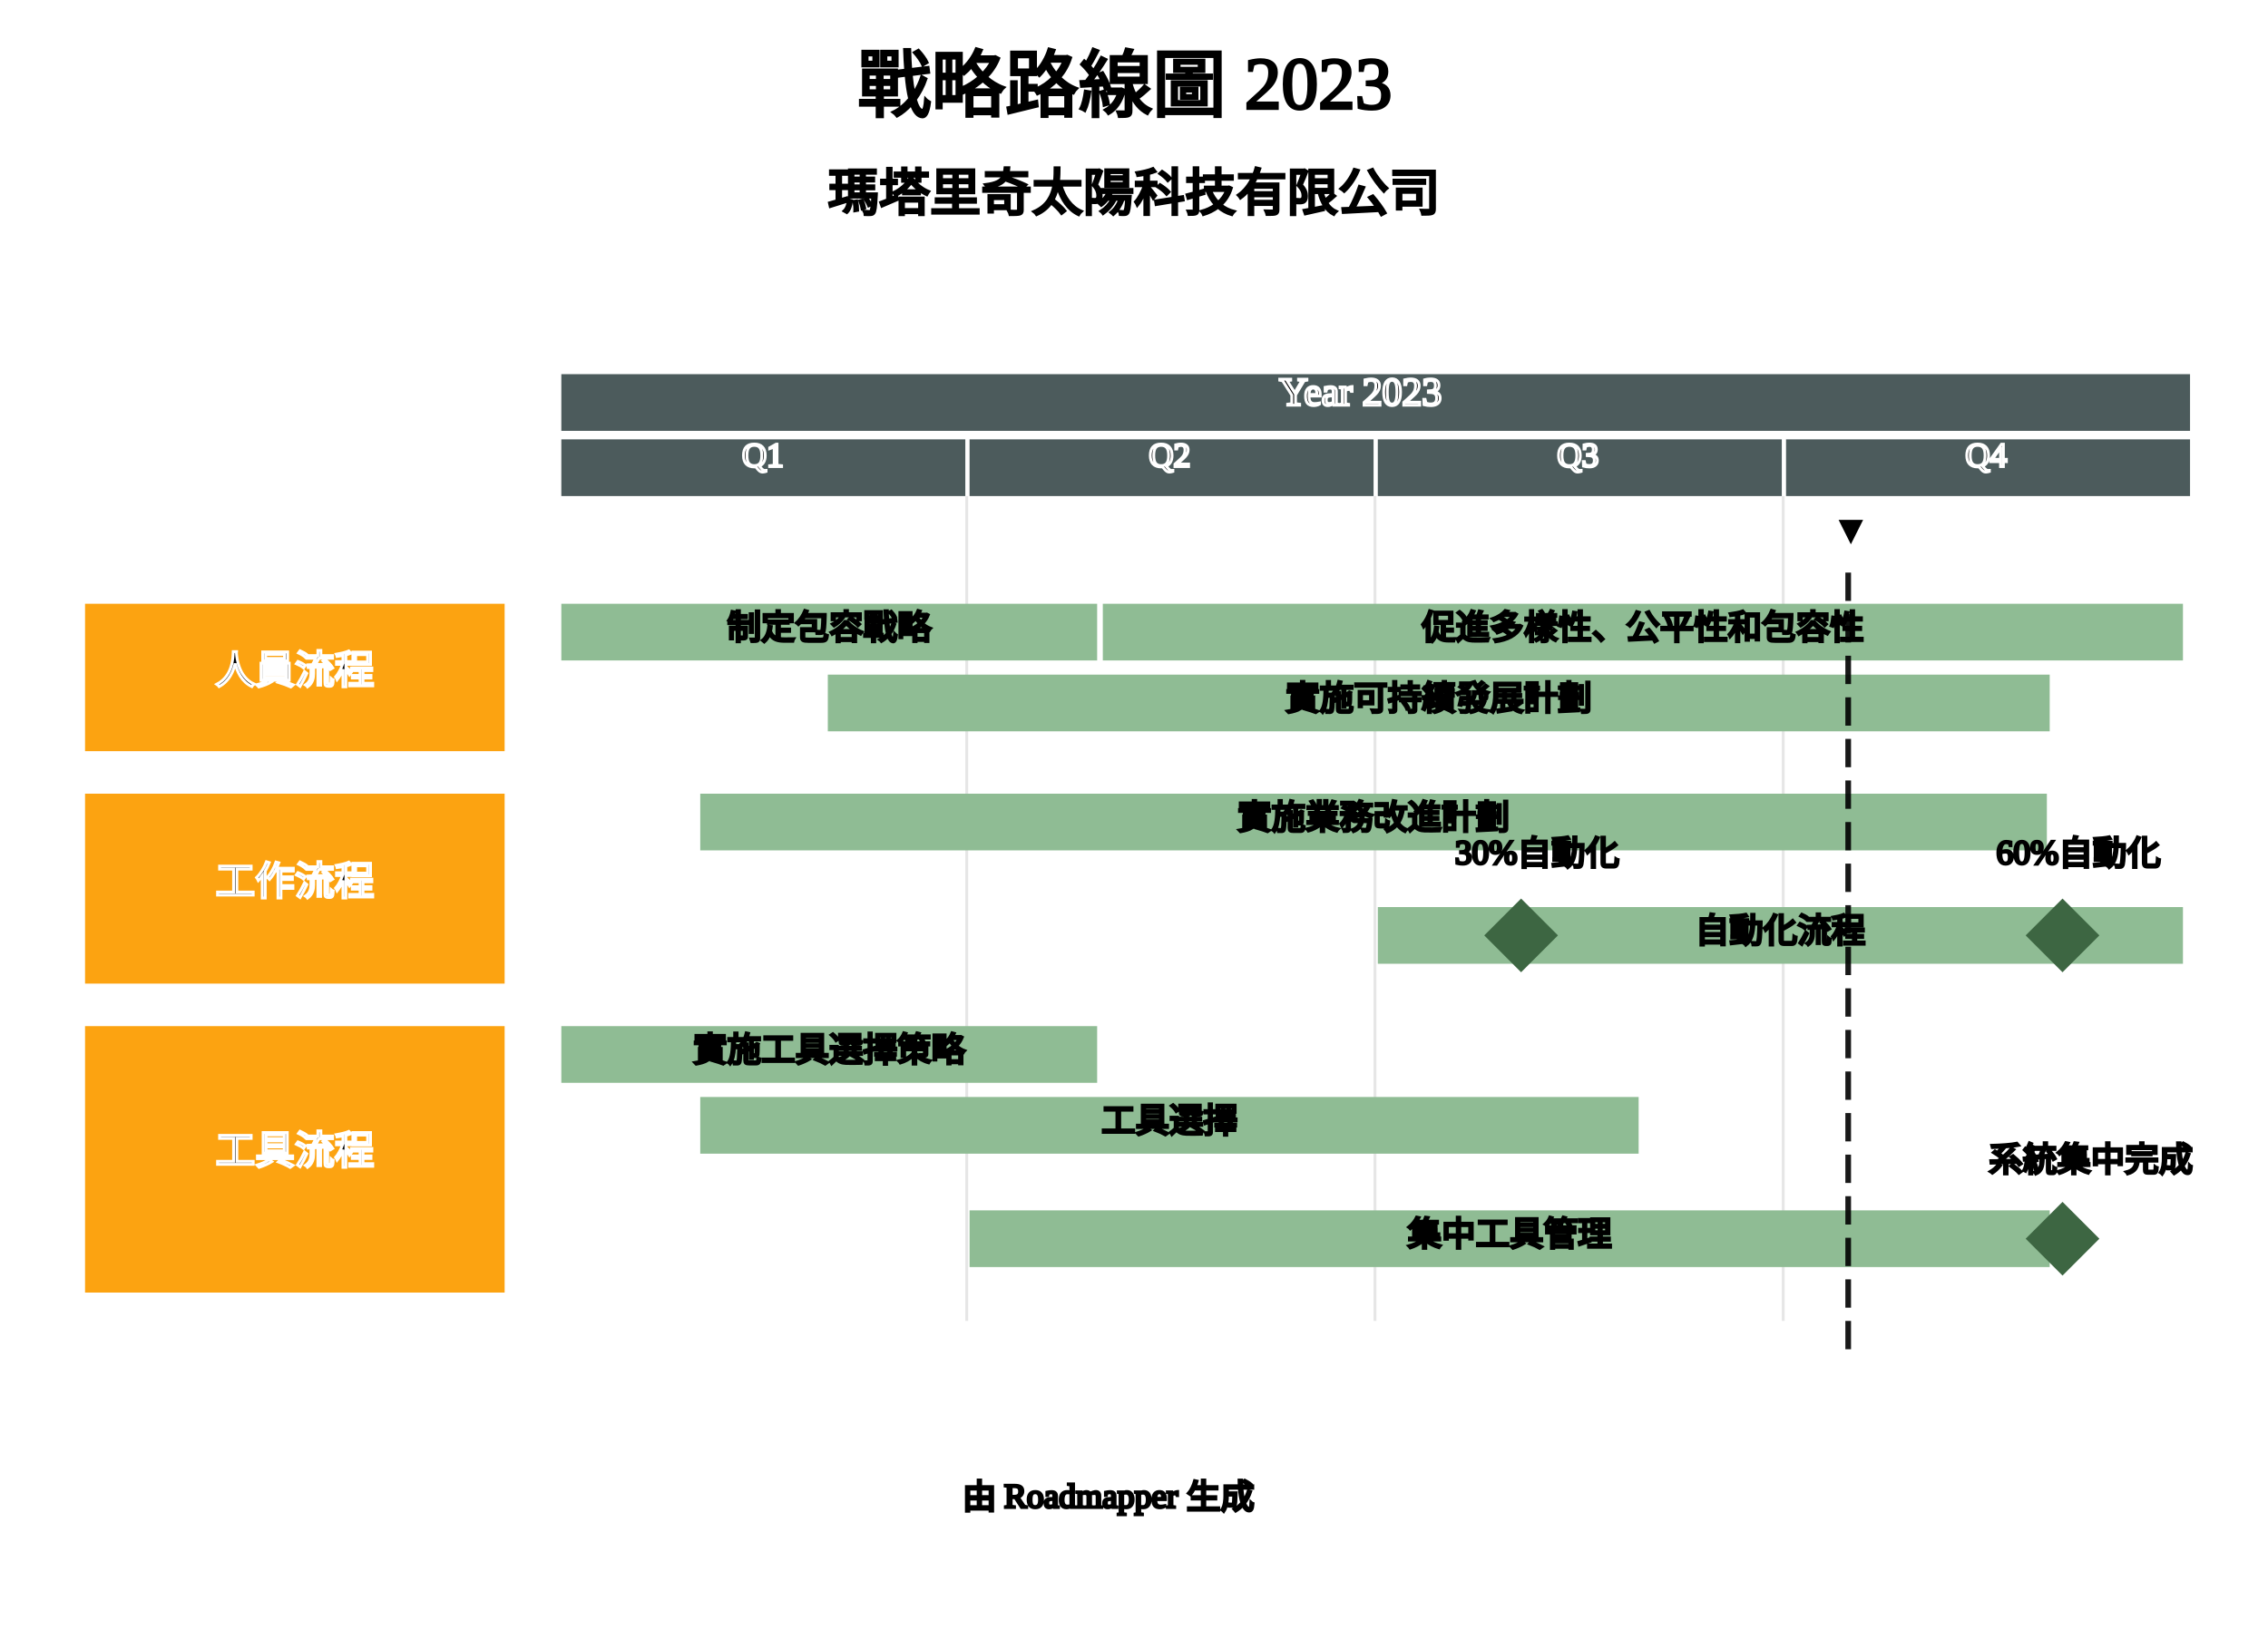
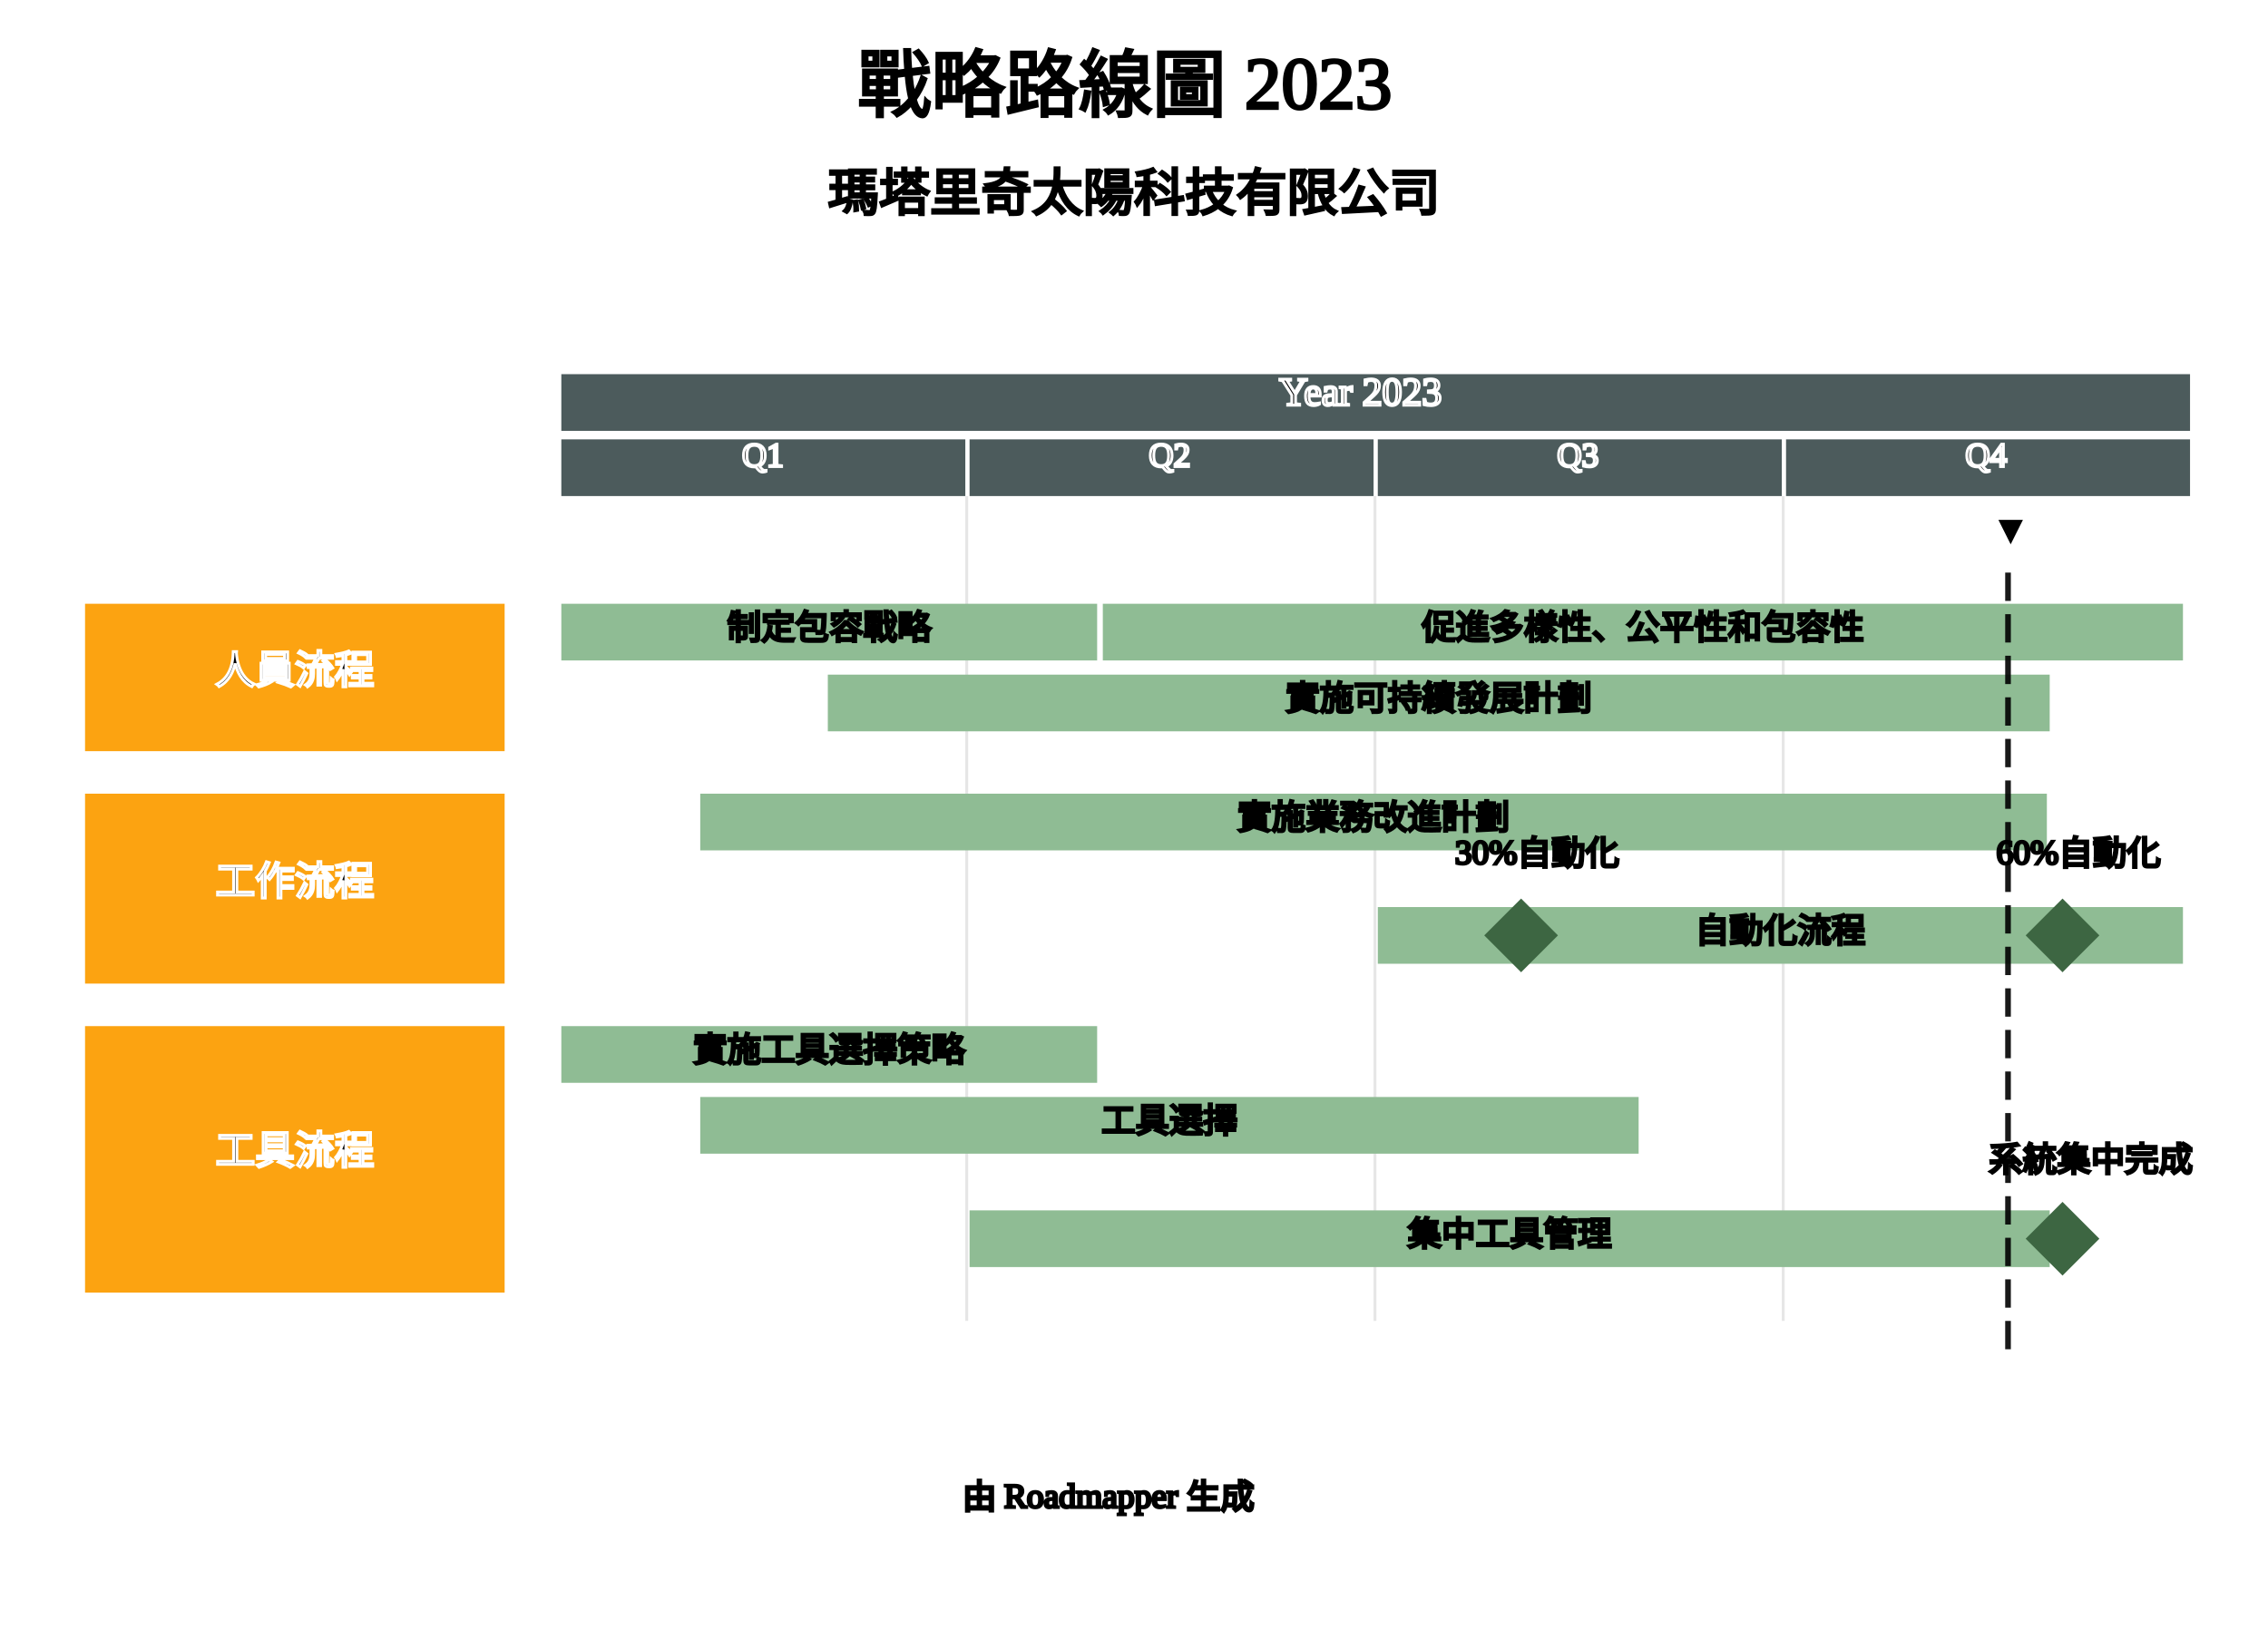
<svg xmlns="http://www.w3.org/2000/svg" width="800" height="575" viewBox="0 0 800 575">
  <defs>
</defs>
  <rect x="0" y="0" width="800" height="700" fill="#FFFFFF" />
  <text x="302.5" y="30" font-size="26" text-anchor="start" dominant-baseline="middle" font-family="../fonts/SourceHanSerifTC-Regular.otf" stroke="#000000">戰略路線圖 2023</text>
  <text x="292.0" y="68" font-size="18" text-anchor="start" dominant-baseline="middle" font-family="../fonts/SourceHanSerifTC-Regular.otf" stroke="#000000">瑪塔里奇太陽科技有限公司</text>
  <rect x="198.0" y="132" width="574.5" height="20" fill="#4C5B5C" />
  <text x="451.25" y="133.5" font-size="14" stroke="#FFFFFF" text-anchor="start" dominant-baseline="hanging" font-family="../fonts/SourceHanSerifTC-Regular.otf">Year 2023</text>
  <rect x="198.0" y="155" width="142.5" height="20" fill="#4C5B5C" />
  <text x="261.75" y="156.5" font-size="12" stroke="#FFFFFF" text-anchor="start" dominant-baseline="hanging" font-family="../fonts/SourceHanSerifTC-Regular.otf">Q1</text>
  <rect x="342.0" y="155" width="142.5" height="20" fill="#4C5B5C" />
  <text x="405.25" y="156.5" font-size="12" stroke="#FFFFFF" text-anchor="start" dominant-baseline="hanging" font-family="../fonts/SourceHanSerifTC-Regular.otf">Q2</text>
  <rect x="486.0" y="155" width="142.5" height="20" fill="#4C5B5C" />
  <text x="549.25" y="156.5" font-size="12" stroke="#FFFFFF" text-anchor="start" dominant-baseline="hanging" font-family="../fonts/SourceHanSerifTC-Regular.otf">Q3</text>
  <rect x="630.0" y="155" width="142.5" height="20" fill="#4C5B5C" />
  <text x="693.25" y="156.5" font-size="12" stroke="#FFFFFF" text-anchor="start" dominant-baseline="hanging" font-family="../fonts/SourceHanSerifTC-Regular.otf">Q4</text>
  <path d="M341.0,175 L341.0,466" stroke="#e6e6e6" stroke-opacity="50" stroke-width="1" />
  <path d="M485.0,175 L485.0,466" stroke="#e6e6e6" stroke-opacity="50" stroke-width="1" />
  <path d="M629.0,175 L629.0,466" stroke="#e6e6e6" stroke-opacity="50" stroke-width="1" />
  <rect x="30" y="213" width="148.0" height="52" fill="#FCA311" />
  <text x="76.0" y="229.0" font-size="14" stroke="#FFFFFF" text-anchor="start" dominant-baseline="hanging" font-family="../fonts/SourceHanSerifTC-Bold.otf">人員流程</text>
  <rect x="198" y="213" width="189" height="20" fill="#8FBC94" />
  <text x="256.5" y="215.0" font-size="12" stroke="#000000" text-anchor="start" dominant-baseline="hanging" font-family="../fonts/SourceHanSerifTC-Regular.otf">制定包容戰略</text>
  <rect x="389" y="213" width="381" height="20" fill="#8FBC94" />
  <text x="501.5" y="215.0" font-size="12" stroke="#000000" text-anchor="start" dominant-baseline="hanging" font-family="../fonts/SourceHanSerifTC-Regular.otf">促進多樣性、公平性和包容性</text>
  <rect x="292" y="238" width="431" height="20" fill="#8FBC94" />
  <text x="453.5" y="240.0" font-size="12" stroke="#000000" text-anchor="start" dominant-baseline="hanging" font-family="../fonts/SourceHanSerifTC-Regular.otf">實施可持續發展計劃</text>
  <rect x="30" y="280" width="148.0" height="67" fill="#FCA311" />
  <text x="76.0" y="303.5" font-size="14" stroke="#FFFFFF" text-anchor="start" dominant-baseline="hanging" font-family="../fonts/SourceHanSerifTC-Bold.otf">工作流程</text>
  <rect x="247" y="280" width="475" height="20" fill="#8FBC94" />
  <text x="436.5" y="282.0" font-size="12" stroke="#000000" text-anchor="start" dominant-baseline="hanging" font-family="../fonts/SourceHanSerifTC-Regular.otf">實施業務改進計劃</text>
  <rect x="486" y="320" width="284" height="20" fill="#8FBC94" />
  <text x="598.0" y="322.0" font-size="12" stroke="#000000" text-anchor="start" dominant-baseline="hanging" font-family="../fonts/SourceHanSerifTC-Regular.otf">自動化流程</text>
  <path d="M536.544,317 L549.544,330.0 L536.544,343 L523.544,330.0" fill="#3D6642" />
  <text x="513.211" y="302" font-size="12" text-anchor="start" dominant-baseline="middle" font-family="../fonts/SourceHanSerifTC-Regular.otf" stroke="#000000">30%自動化 </text>
  <path d="M727.522,317 L740.522,330.0 L727.522,343 L714.522,330.0" fill="#3D6642" />
  <text x="704.189" y="302" font-size="12" text-anchor="start" dominant-baseline="middle" font-family="../fonts/SourceHanSerifTC-Regular.otf" stroke="#000000">60%自動化 </text>
  <rect x="30" y="362" width="148.0" height="94" fill="#FCA311" />
  <text x="76.0" y="398.5" font-size="14" stroke="#FFFFFF" text-anchor="start" dominant-baseline="hanging" font-family="../fonts/SourceHanSerifTC-Bold.otf">工具流程</text>
  <rect x="198" y="362" width="189" height="20" fill="#8FBC94" />
  <text x="244.5" y="364.0" font-size="12" stroke="#000000" text-anchor="start" dominant-baseline="hanging" font-family="../fonts/SourceHanSerifTC-Regular.otf">實施工具選擇策略</text>
  <rect x="247" y="387" width="331" height="20" fill="#8FBC94" />
  <text x="388.5" y="389.0" font-size="12" stroke="#000000" text-anchor="start" dominant-baseline="hanging" font-family="../fonts/SourceHanSerifTC-Regular.otf">工具選擇</text>
  <rect x="342" y="427" width="381" height="20" fill="#8FBC94" />
  <text x="496.5" y="429.0" font-size="12" stroke="#000000" text-anchor="start" dominant-baseline="hanging" font-family="../fonts/SourceHanSerifTC-Regular.otf">集中工具管理</text>
  <path d="M727.522,424 L740.522,437.0 L727.522,450 L714.522,437.0" fill="#3D6642" />
  <text x="701.522" y="409" font-size="12" text-anchor="start" dominant-baseline="middle" font-family="../fonts/SourceHanSerifTC-Regular.otf" stroke="#000000">系統集中完成</text>
-   <text x="646.923" y="188" font-size="12" text-anchor="start" dominant-baseline="middle" font-family="../fonts/SourceHanSerifTC-Regular.otf" stroke="#000000">▼</text>
-   <path d="M651.923,202.0 L651.923,212.0" stroke="#000000" stroke-opacity="0.9" stroke-width="2" />
-   <path d="M651.923,216.667 L651.923,226.667" stroke="#000000" stroke-opacity="0.9" stroke-width="2" />
-   <path d="M651.923,231.333 L651.923,241.333" stroke="#000000" stroke-opacity="0.9" stroke-width="2" />
-   <path d="M651.923,246.0 L651.923,256.0" stroke="#000000" stroke-opacity="0.9" stroke-width="2" />
-   <path d="M651.923,260.667 L651.923,270.667" stroke="#000000" stroke-opacity="0.9" stroke-width="2" />
-   <path d="M651.923,275.333 L651.923,285.333" stroke="#000000" stroke-opacity="0.9" stroke-width="2" />
-   <path d="M651.923,290.0 L651.923,300.0" stroke="#000000" stroke-opacity="0.9" stroke-width="2" />
-   <path d="M651.923,304.667 L651.923,314.667" stroke="#000000" stroke-opacity="0.9" stroke-width="2" />
-   <path d="M651.923,319.333 L651.923,329.333" stroke="#000000" stroke-opacity="0.9" stroke-width="2" />
-   <path d="M651.923,334.0 L651.923,344.0" stroke="#000000" stroke-opacity="0.9" stroke-width="2" />
-   <path d="M651.923,348.667 L651.923,358.667" stroke="#000000" stroke-opacity="0.9" stroke-width="2" />
-   <path d="M651.923,363.333 L651.923,373.333" stroke="#000000" stroke-opacity="0.9" stroke-width="2" />
-   <path d="M651.923,378.0 L651.923,388.0" stroke="#000000" stroke-opacity="0.9" stroke-width="2" />
-   <path d="M651.923,392.667 L651.923,402.667" stroke="#000000" stroke-opacity="0.9" stroke-width="2" />
-   <path d="M651.923,407.333 L651.923,417.333" stroke="#000000" stroke-opacity="0.9" stroke-width="2" />
-   <path d="M651.923,422.0 L651.923,432.0" stroke="#000000" stroke-opacity="0.9" stroke-width="2" />
-   <path d="M651.923,436.667 L651.923,446.667" stroke="#000000" stroke-opacity="0.9" stroke-width="2" />
-   <path d="M651.923,451.333 L651.923,461.333" stroke="#000000" stroke-opacity="0.9" stroke-width="2" />
-   <path d="M651.923,466.0 L651.923,476.0" stroke="#000000" stroke-opacity="0.9" stroke-width="2" />
+   <text x="703.297" y="188" font-size="12" text-anchor="start" dominant-baseline="middle" font-family="../fonts/SourceHanSerifTC-Regular.otf" stroke="#000000">▼</text>
+   <path d="M708.297,202.0 L708.297,212.0" stroke="#000000" stroke-opacity="0.9" stroke-width="2" />
+   <path d="M708.297,216.667 L708.297,226.667" stroke="#000000" stroke-opacity="0.9" stroke-width="2" />
+   <path d="M708.297,231.333 L708.297,241.333" stroke="#000000" stroke-opacity="0.9" stroke-width="2" />
+   <path d="M708.297,246.0 L708.297,256.0" stroke="#000000" stroke-opacity="0.9" stroke-width="2" />
+   <path d="M708.297,260.667 L708.297,270.667" stroke="#000000" stroke-opacity="0.9" stroke-width="2" />
+   <path d="M708.297,275.333 L708.297,285.333" stroke="#000000" stroke-opacity="0.9" stroke-width="2" />
+   <path d="M708.297,290.0 L708.297,300.0" stroke="#000000" stroke-opacity="0.9" stroke-width="2" />
+   <path d="M708.297,304.667 L708.297,314.667" stroke="#000000" stroke-opacity="0.9" stroke-width="2" />
+   <path d="M708.297,319.333 L708.297,329.333" stroke="#000000" stroke-opacity="0.9" stroke-width="2" />
+   <path d="M708.297,334.0 L708.297,344.0" stroke="#000000" stroke-opacity="0.9" stroke-width="2" />
+   <path d="M708.297,348.667 L708.297,358.667" stroke="#000000" stroke-opacity="0.9" stroke-width="2" />
+   <path d="M708.297,363.333 L708.297,373.333" stroke="#000000" stroke-opacity="0.9" stroke-width="2" />
+   <path d="M708.297,378.0 L708.297,388.0" stroke="#000000" stroke-opacity="0.9" stroke-width="2" />
+   <path d="M708.297,392.667 L708.297,402.667" stroke="#000000" stroke-opacity="0.9" stroke-width="2" />
+   <path d="M708.297,407.333 L708.297,417.333" stroke="#000000" stroke-opacity="0.9" stroke-width="2" />
+   <path d="M708.297,422.0 L708.297,432.0" stroke="#000000" stroke-opacity="0.9" stroke-width="2" />
+   <path d="M708.297,436.667 L708.297,446.667" stroke="#000000" stroke-opacity="0.9" stroke-width="2" />
+   <path d="M708.297,451.333 L708.297,461.333" stroke="#000000" stroke-opacity="0.9" stroke-width="2" />
+   <path d="M708.297,466.0 L708.297,476.0" stroke="#000000" stroke-opacity="0.9" stroke-width="2" />
  <text x="339.5" y="528" font-size="12" text-anchor="start" dominant-baseline="middle" font-family="../fonts/SourceHanSerifTC-Regular.otf" stroke="#000000">由 Roadmapper 生成</text>
</svg>
